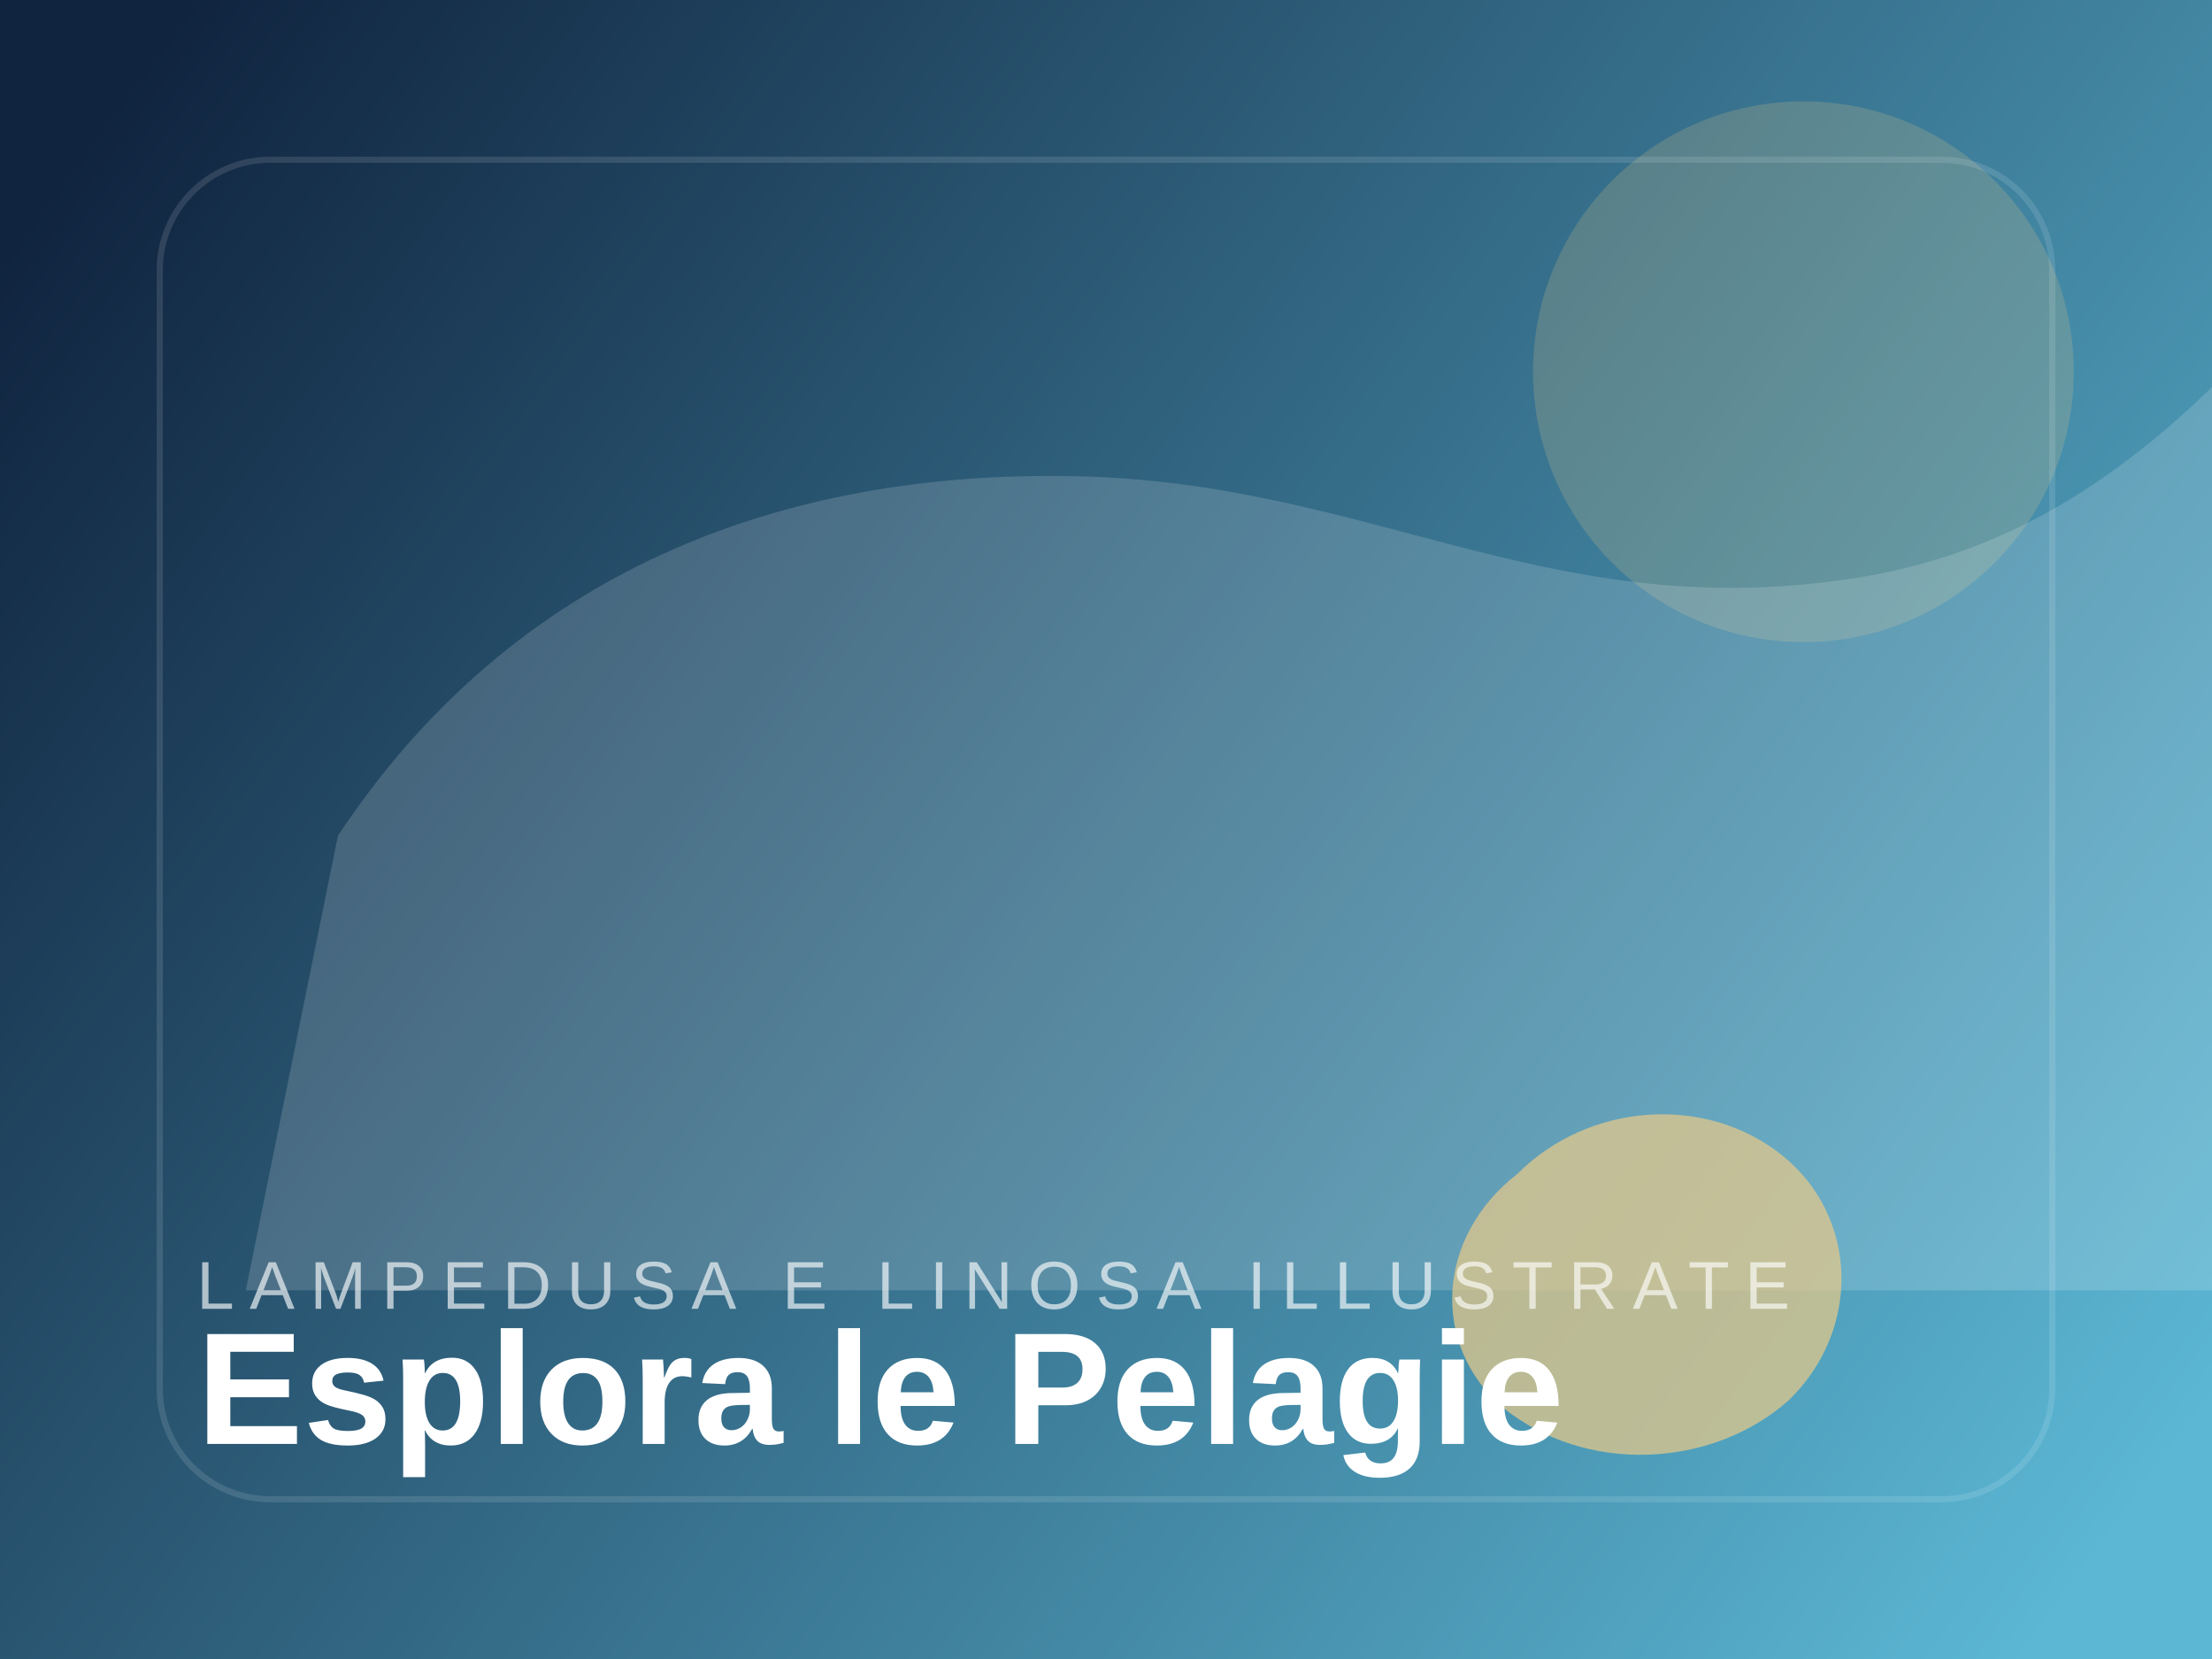
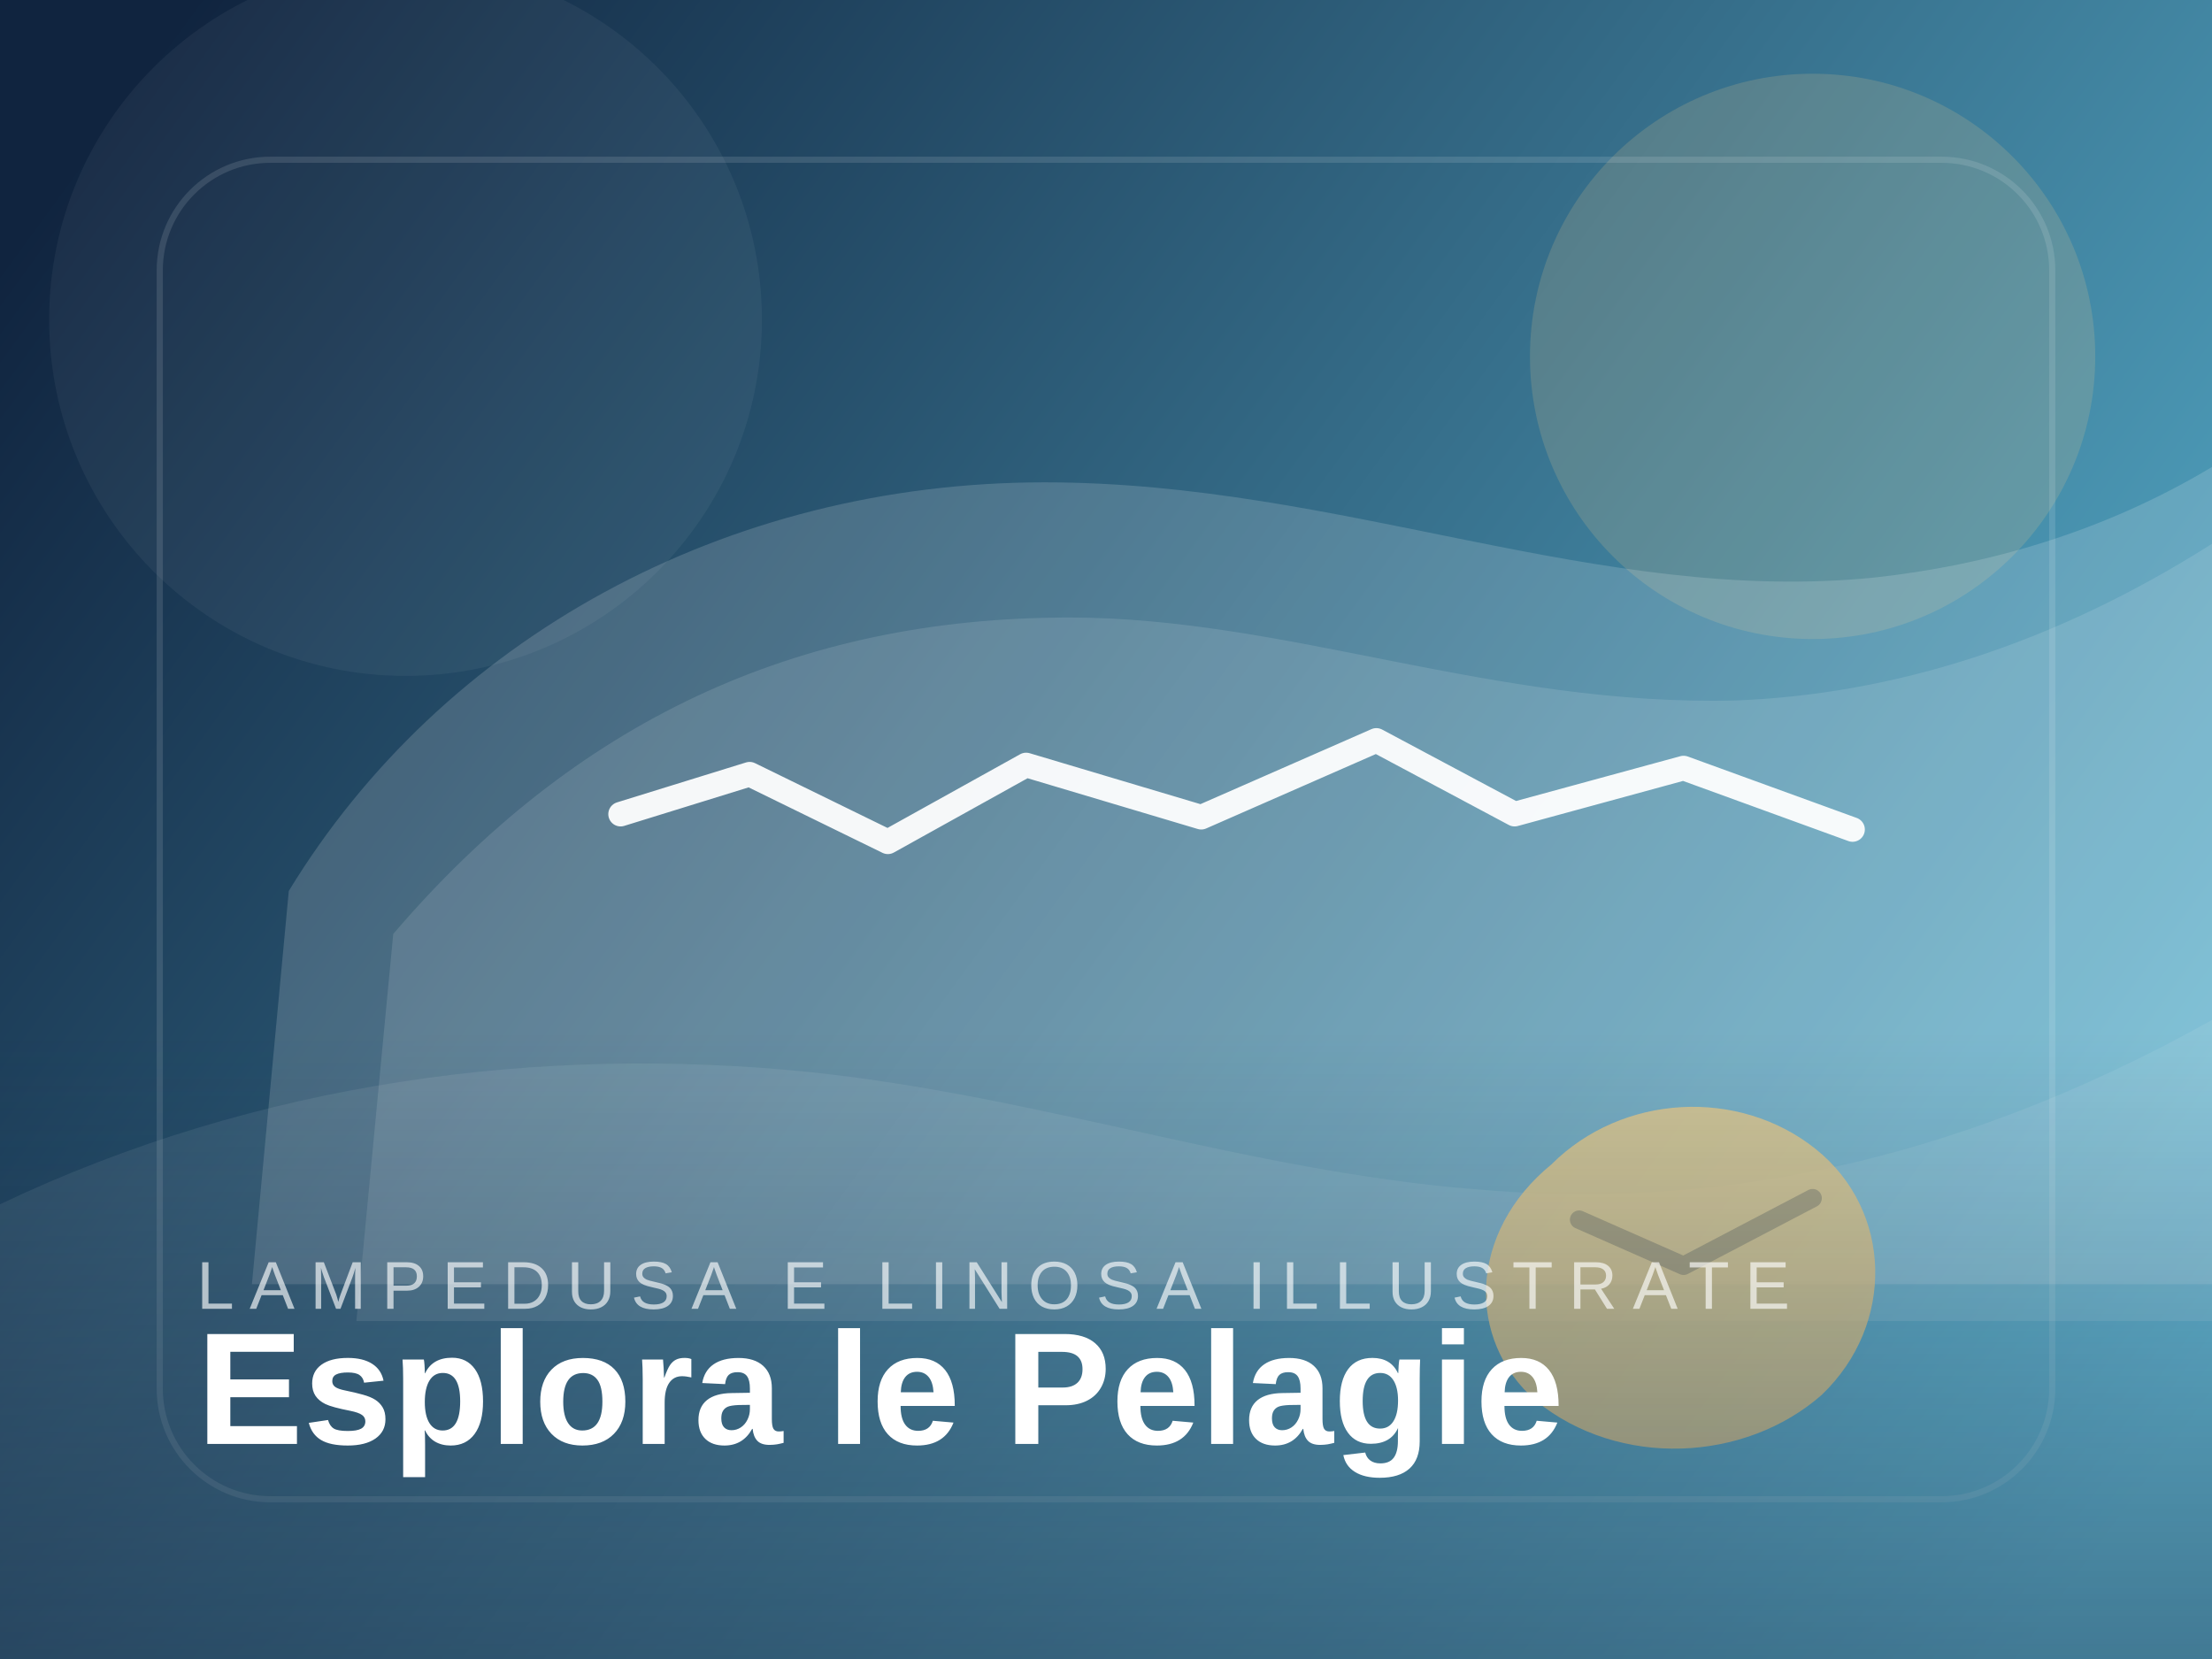
<svg xmlns="http://www.w3.org/2000/svg" viewBox="0 0 720 540" fill="none">
  <rect width="720" height="540" fill="url(#bg)" />
-   <circle cx="587" cy="121" r="88" fill="#E7C989" opacity="0.2" />
-   <path d="M110 272C167 186 254 153 350 155C445 157 502 202 598 189C645 183 683 162 720 126V420H80L110 272Z" fill="rgba(255,255,255,0.16)" />
-   <path d="M494 382C517 359 555 356 580 376C605 396 606 433 582 456C557 478 516 480 489 458C466 438 467 403 494 382Z" fill="rgba(231,201,137,0.72)" />
+   <circle cx="590" cy="116" r="92" fill="#E7C989" opacity="0.18" />
+   <circle cx="132" cy="104" r="116" fill="#FFFFFF" opacity="0.05" />
+   <path d="M0 392C84 352 176 340 264 349C339 357 406 381 479 387C555 394 634 380 720 332V540H0V392Z" fill="rgba(255,255,255,0.08)" />
+   <path d="M94 290C144 208 236 157 340 157C437 157 520 197 610 188C647 184 685 173 720 152V418H82L94 290Z" fill="rgba(255,255,255,0.16)" />
+   <path d="M128 304C187 235 259 201 348 201C419 201 486 230 565 228C616 226 668 210 720 177V430H116L128 304Z" fill="rgba(255,255,255,0.12)" />
+   <path d="M202 265L244 252L289 274L334 249L391 266L448 241L493 265L548 250L603 270" fill="none" stroke="rgba(255,255,255,0.94)" stroke-width="8" stroke-linecap="round" stroke-linejoin="round" />
+   <path d="M505 379C528 356 566 354 591 374C616 394 617 431 593 454C568 476 527 478 500 456C477 436 478 401 505 379Z" fill="#E7C989" opacity="0.78" />
+   <path d="M514 397L548 412L590 390" fill="none" stroke="#10243F" stroke-width="6" stroke-linecap="round" stroke-linejoin="round" opacity="0.22" />
  <rect x="52" y="52" width="616" height="436" rx="36" stroke="rgba(255,255,255,0.12)" stroke-width="2" />
+   <rect x="0" y="336" width="720" height="204" fill="url(#bottomFade)" />
  <text x="64" y="426" fill="#FFFFFF" fill-opacity="0.64" font-size="22" letter-spacing="5" font-family="Arial, sans-serif">LAMPEDUSA E LINOSA ILLUSTRATE</text>
  <text x="64" y="470" fill="#FFFFFF" font-size="52" font-weight="700" font-family="Arial, sans-serif">Esplora le Pelagie</text>
  <defs>
    <linearGradient id="bg" x1="38" y1="34" x2="684" y2="506" gradientUnits="userSpaceOnUse">
      <stop stop-color="#10243F" />
      <stop offset="1" stop-color="#5BB7D4" />
    </linearGradient>
+     <linearGradient id="bottomFade" x1="360" y1="336" x2="360" y2="540" gradientUnits="userSpaceOnUse">
+       <stop stop-color="rgba(16,36,63,0)" />
+       <stop offset="1" stop-color="rgba(16,36,63,0.44)" />
+     </linearGradient>
  </defs>
</svg>
